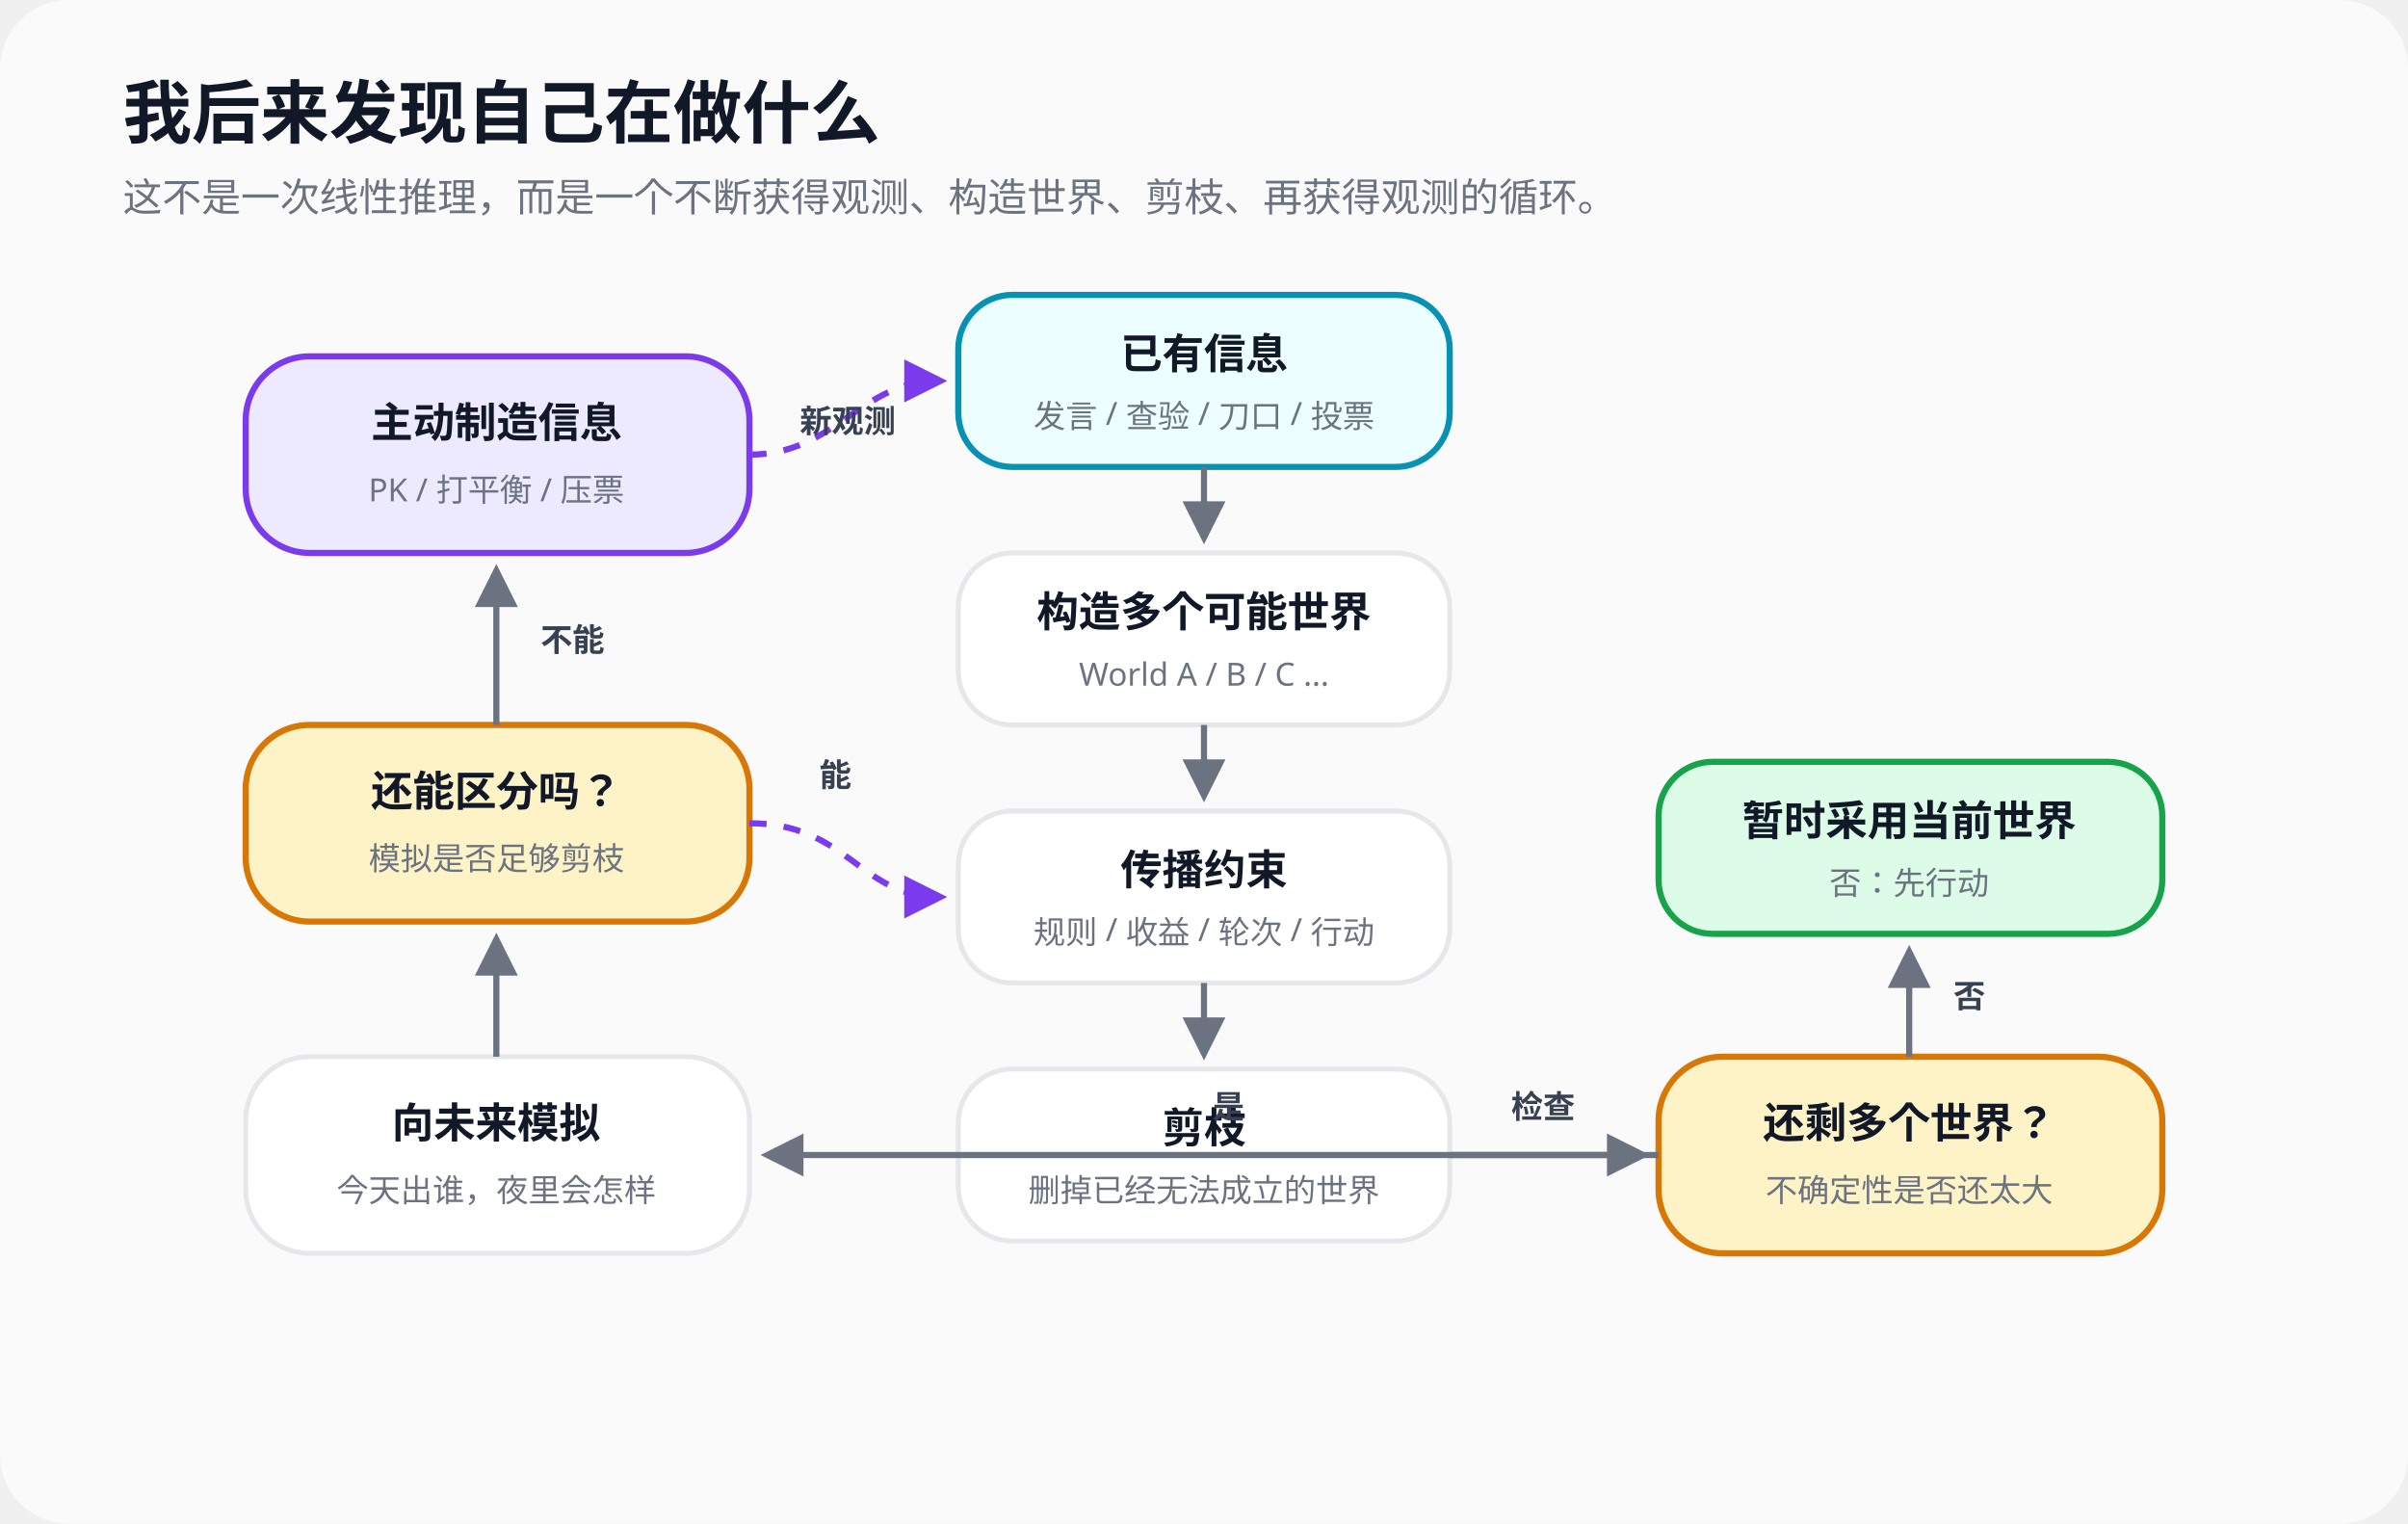
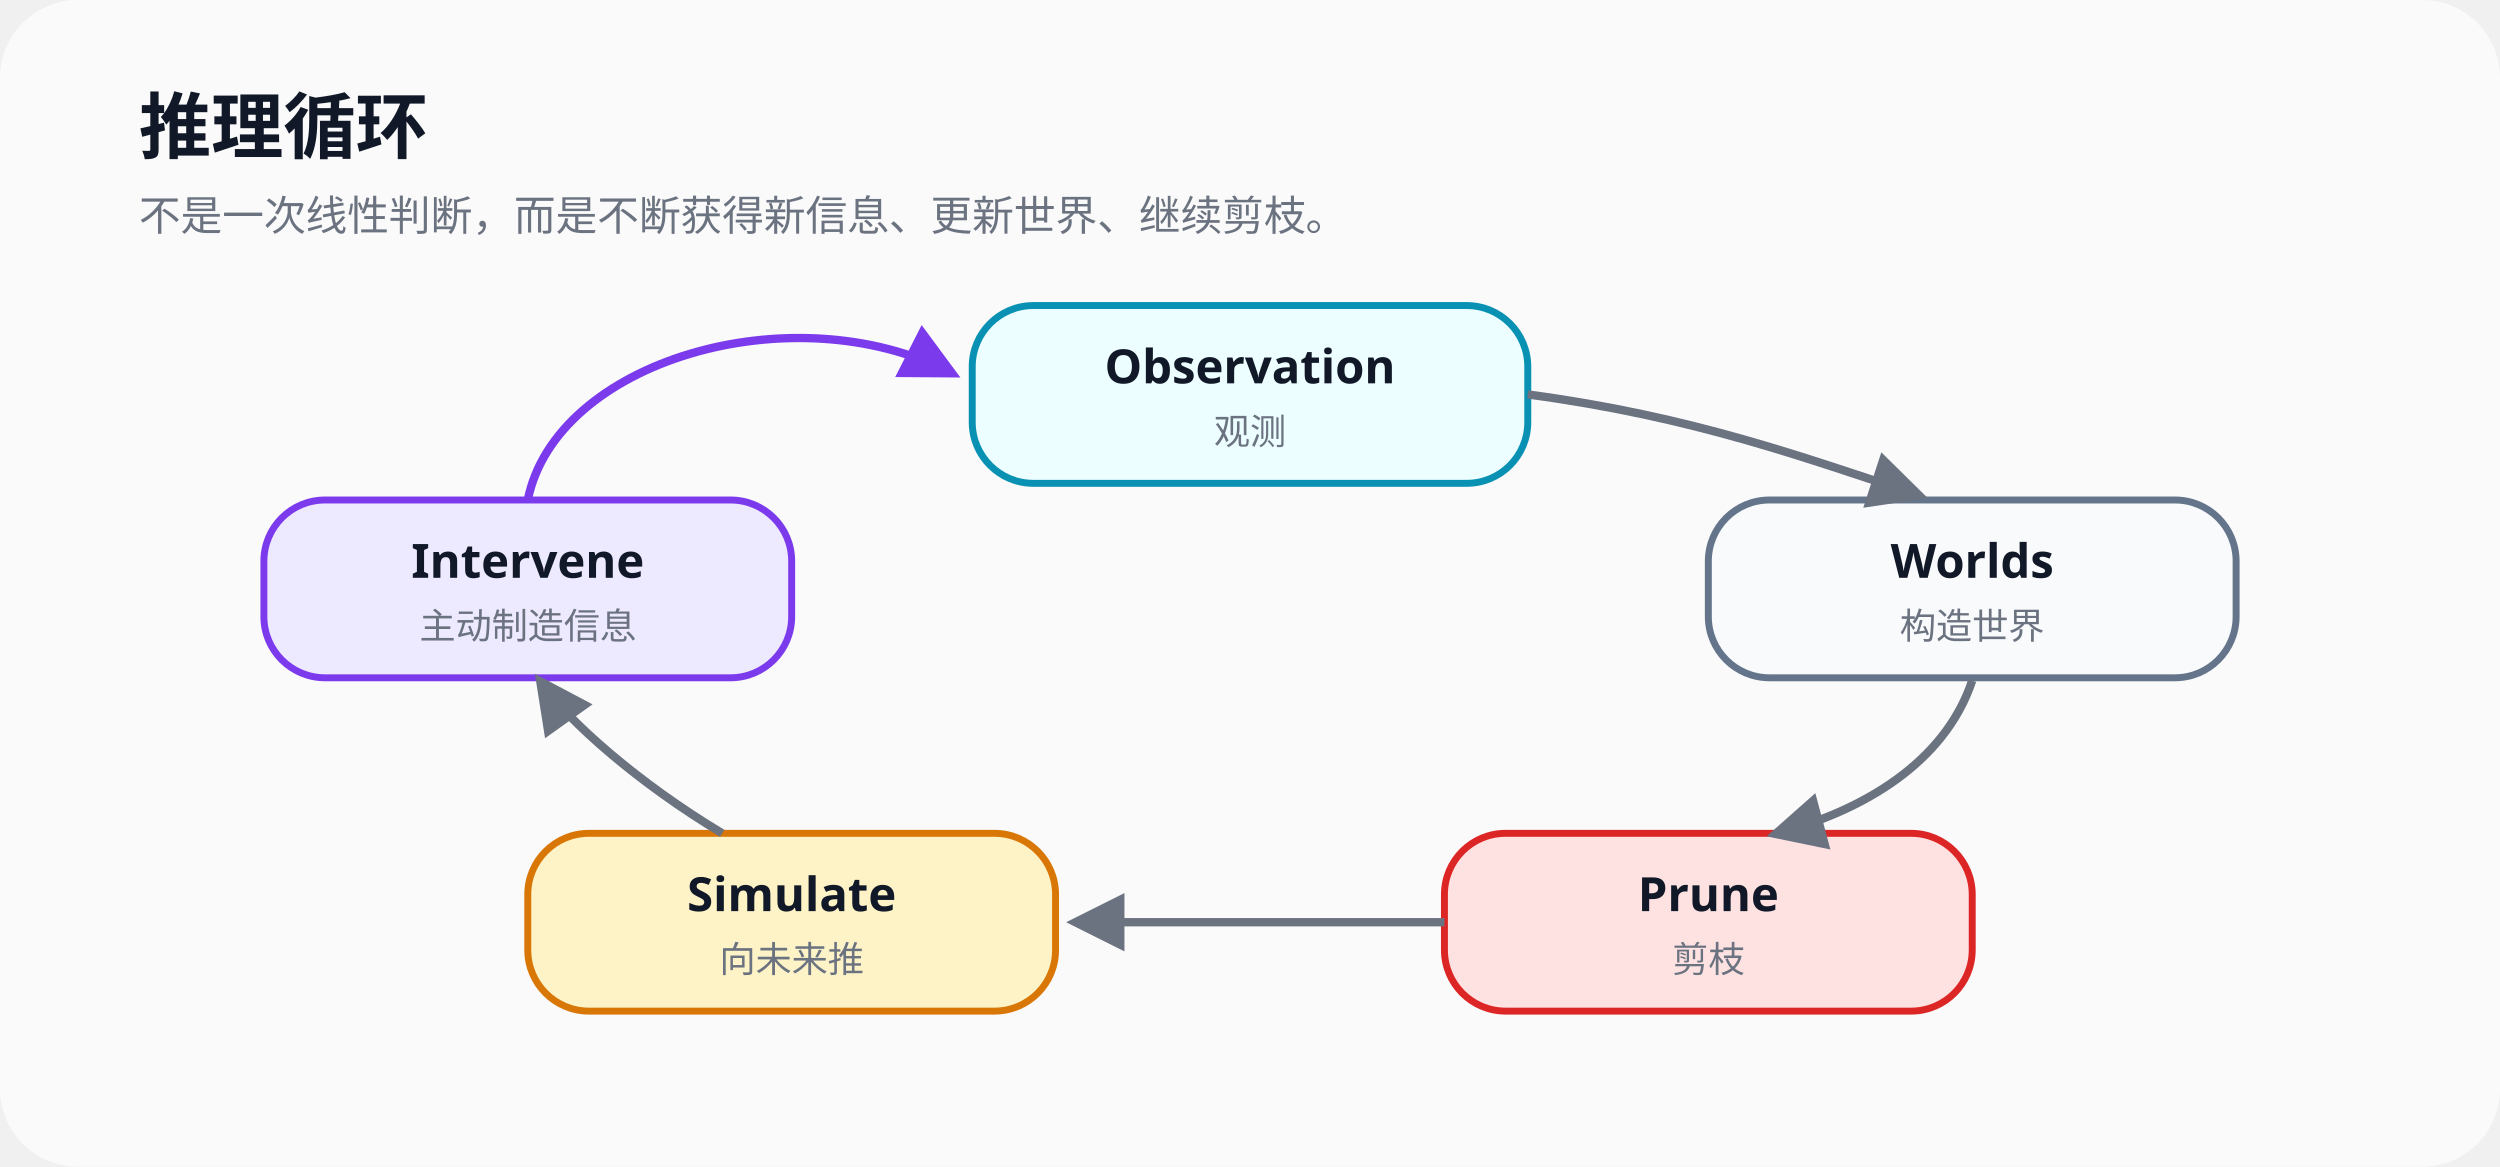
- <svg xmlns="http://www.w3.org/2000/svg" viewBox="0 0 980 620" role="img" aria-labelledby="title desc">
-   <style>.bg{fill:#fafafa}.title{font:700 28px ui-sans-serif,system-ui,"Noto Sans SC",sans-serif;fill:#111827}.sub{font:400 16px ui-sans-serif,system-ui,"Noto Sans SC",sans-serif;fill:#6b7280}.step{fill:#fff;stroke:#e5e7eb;stroke-width:2}.decision{fill:#fef3c7;stroke:#d97706;stroke-width:2.5}.act{fill:#ede9fe;stroke:#7c3aed;stroke-width:2.5}.obs{fill:#ecfeff;stroke:#0891b2;stroke-width:2.5}.done{fill:#dcfce7;stroke:#16a34a;stroke-width:2.5}.label{font:700 17px ui-sans-serif,system-ui,"Noto Sans SC",sans-serif;fill:#111827}.small{font:400 13px ui-sans-serif,system-ui,"Noto Sans SC",sans-serif;fill:#6b7280}.edge{stroke:#6b7280;stroke-width:2.5;fill:none;marker-end:url(#arrow)}.loop{stroke:#7c3aed;stroke-width:2.5;fill:none;stroke-dasharray:7 7;marker-end:url(#purple)}.tag{font:700 13px ui-sans-serif,system-ui,"Noto Sans SC",sans-serif;fill:#374151}</style>
+ <svg xmlns="http://www.w3.org/2000/svg" viewBox="0 0 900 420" role="img" aria-labelledby="title desc">
+   <style>
+     .bg{fill:#fafafa}.title{font:700 26px ui-sans-serif,system-ui,"Noto Sans SC",sans-serif;fill:#111827}.sub{font:400 15px ui-sans-serif,system-ui,"Noto Sans SC",sans-serif;fill:#6b7280}.node{fill:#fff;stroke:#e5e7eb;stroke-width:2.5}.obs{fill:#ecfeff;stroke:#0891b2}.world{fill:#f8fafc;stroke:#64748b}.prune{fill:#fee2e2;stroke:#dc2626}.sim{fill:#fef3c7;stroke:#d97706}.act{fill:#ede9fe;stroke:#7c3aed}.label{font:700 17px ui-sans-serif,system-ui,"Noto Sans SC",sans-serif;fill:#111827}.small{font:400 13px ui-sans-serif,system-ui,"Noto Sans SC",sans-serif;fill:#6b7280}.arrow{stroke:#6b7280;stroke-width:3;fill:none;marker-end:url(#arrow)}.loop{stroke:#7c3aed;stroke-width:3;fill:none;marker-end:url(#purple)}
+   </style>
  <defs>
    <marker id="arrow" viewBox="0 0 10 10" refX="8" refY="5" markerWidth="7" markerHeight="7" orient="auto">
      <path d="M0,0 L10,5 L0,10 z" fill="#6b7280" />
    </marker>
    <marker id="purple" viewBox="0 0 10 10" refX="8" refY="5" markerWidth="7" markerHeight="7" orient="auto">
      <path d="M0,0 L10,5 L0,10 z" fill="#7c3aed" />
    </marker>
  </defs>
-   <rect class="bg" width="980" height="620" rx="28" />
-   <text x="50" y="56" class="title">我后来发现自己在做什么</text>
-   <text x="50" y="86" class="sub">这不是一次线性推理，而是一个不断获得观测、构造世界、剪枝、再获得观测的循环。</text>
-   <rect class="obs" x="390" y="120" width="200" height="70" rx="22" />
-   <text x="490" y="150" text-anchor="middle" class="label">已有信息</text>
-   <text x="490" y="174" text-anchor="middle" class="small">发言 / 查验 / 刀口 / 投票</text>
-   <rect class="step" x="390" y="225" width="200" height="70" rx="22" />
-   <text x="490" y="255" text-anchor="middle" class="label">构造多个可能世界</text>
-   <text x="490" y="279" text-anchor="middle" class="small">World A / B / C ...</text>
-   <rect class="step" x="390" y="330" width="200" height="70" rx="22" />
-   <text x="490" y="360" text-anchor="middle" class="label">传播约束</text>
-   <text x="490" y="384" text-anchor="middle" class="small">规则 / 收益 / 轮次 / 行动</text>
-   <rect class="step" x="390" y="435" width="200" height="70" rx="22" />
-   <text x="490" y="465" text-anchor="middle" class="label">剪枝</text>
-   <text x="490" y="489" text-anchor="middle" class="small">删掉已经无法成立的世界</text>
-   <path class="edge" d="M490 190 L490 218" />
-   <path class="edge" d="M490 295 L490 323" />
-   <path class="edge" d="M490 400 L490 428" />
-   <rect class="decision" x="675" y="430" width="205" height="80" rx="26" />
-   <text x="777" y="463" text-anchor="middle" class="label">还剩多个世界？</text>
-   <text x="777" y="489" text-anchor="middle" class="small">不确定性是否还太大</text>
-   <path class="edge" d="M590 470 L668 470" />
-   <text x="628" y="455" text-anchor="middle" class="tag">检查</text>
-   <rect class="done" x="675" y="310" width="205" height="70" rx="22" />
-   <text x="777" y="340" text-anchor="middle" class="label">暂时采用当前世界</text>
-   <text x="777" y="364" text-anchor="middle" class="small">否：先行动</text>
-   <path class="edge" d="M777 430 L777 388" />
-   <text x="795" y="410" class="tag">否</text>
-   <rect class="step" x="100" y="430" width="205" height="80" rx="26" />
-   <text x="202" y="463" text-anchor="middle" class="label">向未来模拟</text>
-   <text x="202" y="489" text-anchor="middle" class="small">今天出谁，夜里会怎样</text>
-   <path class="edge" d="M675 470 L313 470" />
-   <text x="500" y="455" text-anchor="middle" class="tag">是</text>
-   <rect class="decision" x="100" y="295" width="205" height="80" rx="26" />
-   <text x="202" y="328" text-anchor="middle" class="label">还能区分吗？</text>
-   <text x="202" y="354" text-anchor="middle" class="small">模拟是否足够剪枝</text>
-   <path class="edge" d="M202 430 L202 383" />
-   <path class="loop" d="M305 335 C345 335,350 365,382 365" />
-   <text x="340" y="320" text-anchor="middle" class="tag">能</text>
-   <rect class="act" x="100" y="145" width="205" height="80" rx="26" />
-   <text x="202" y="178" text-anchor="middle" class="label">主动制造信息</text>
-   <text x="202" y="204" text-anchor="middle" class="small">PK / 打平衡 / 压票</text>
-   <path class="edge" d="M202 295 L202 233" />
-   <text x="220" y="265" class="tag">不能</text>
-   <rect class="obs" x="390" y="145" width="200" height="70" rx="22" opacity="0.0" />
-   <path class="loop" d="M305 185 C340 185,350 155,382 155" />
-   <text x="345" y="176" text-anchor="middle" class="tag">新观测</text>
+   <rect class="bg" width="900" height="420" rx="28" />
+   <text x="50" y="55" class="title">推理循环</text>
+   <text x="50" y="83" class="sub">不是一次线性判断，而是不断获得新信息、更新世界、继续剪枝。</text>
+   <rect class="node obs" x="350" y="110" width="200" height="64" rx="22" stroke-width="3" />
+   <text x="450" y="138" text-anchor="middle" class="label">Observation</text>
+   <text x="450" y="160" text-anchor="middle" class="small">观测</text>
+   <rect class="node world" x="615" y="180" width="190" height="64" rx="22" stroke-width="3" />
+   <text x="710" y="208" text-anchor="middle" class="label">Worlds</text>
+   <text x="710" y="230" text-anchor="middle" class="small">构造世界</text>
+   <rect class="node prune" x="520" y="300" width="190" height="64" rx="22" stroke-width="3" />
+   <text x="615" y="328" text-anchor="middle" class="label">Prune</text>
+   <text x="615" y="350" text-anchor="middle" class="small">剪枝</text>
+   <rect class="node sim" x="190" y="300" width="190" height="64" rx="22" stroke-width="3" />
+   <text x="285" y="328" text-anchor="middle" class="label">Simulate</text>
+   <text x="285" y="350" text-anchor="middle" class="small">向未来推</text>
+   <rect class="node act" x="95" y="180" width="190" height="64" rx="22" stroke-width="3" />
+   <text x="190" y="208" text-anchor="middle" class="label">Intervene</text>
+   <text x="190" y="230" text-anchor="middle" class="small">主动制造信息</text>
+   <path class="arrow" d="M550 142 C610 150,650 165,690 178" />
+   <path class="arrow" d="M710 245 C700 275,670 292,640 300" />
+   <path class="arrow" d="M520 332 L388 332" />
+   <path class="arrow" d="M260 300 C230 282,205 260,195 246" />
+   <path class="loop" d="M190 180 C200 130,285 105,342 134" />
</svg>
